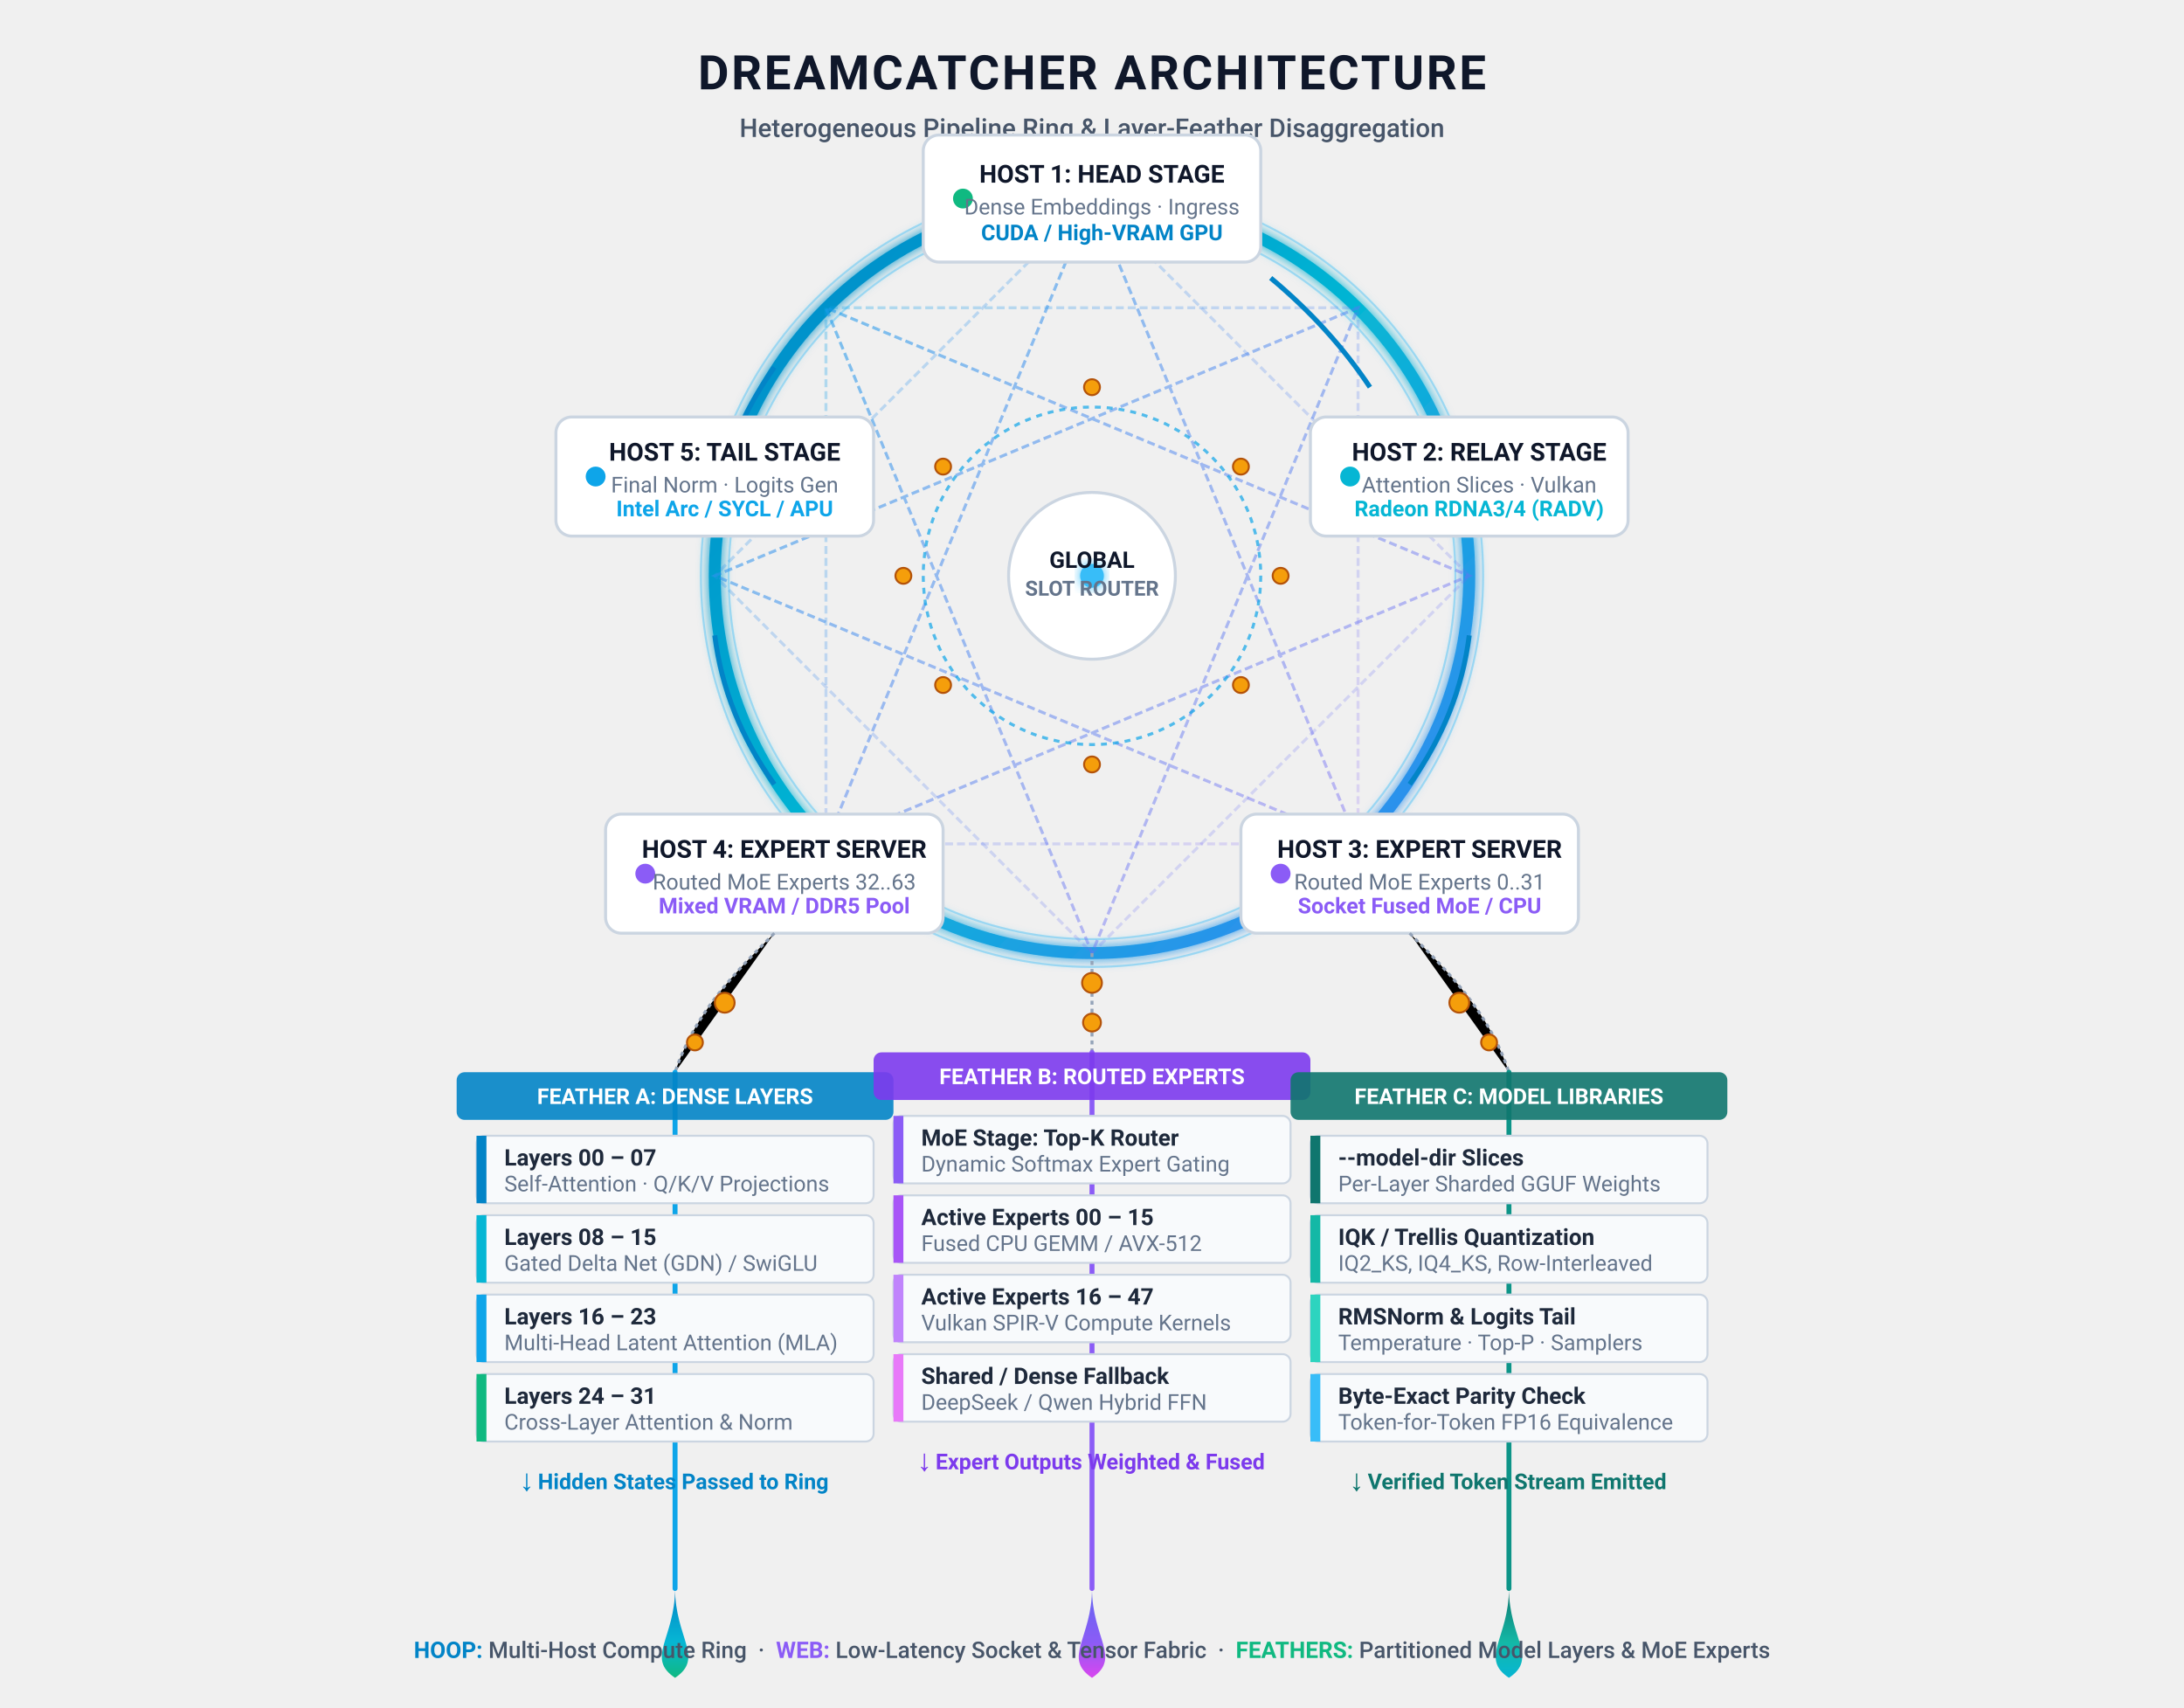
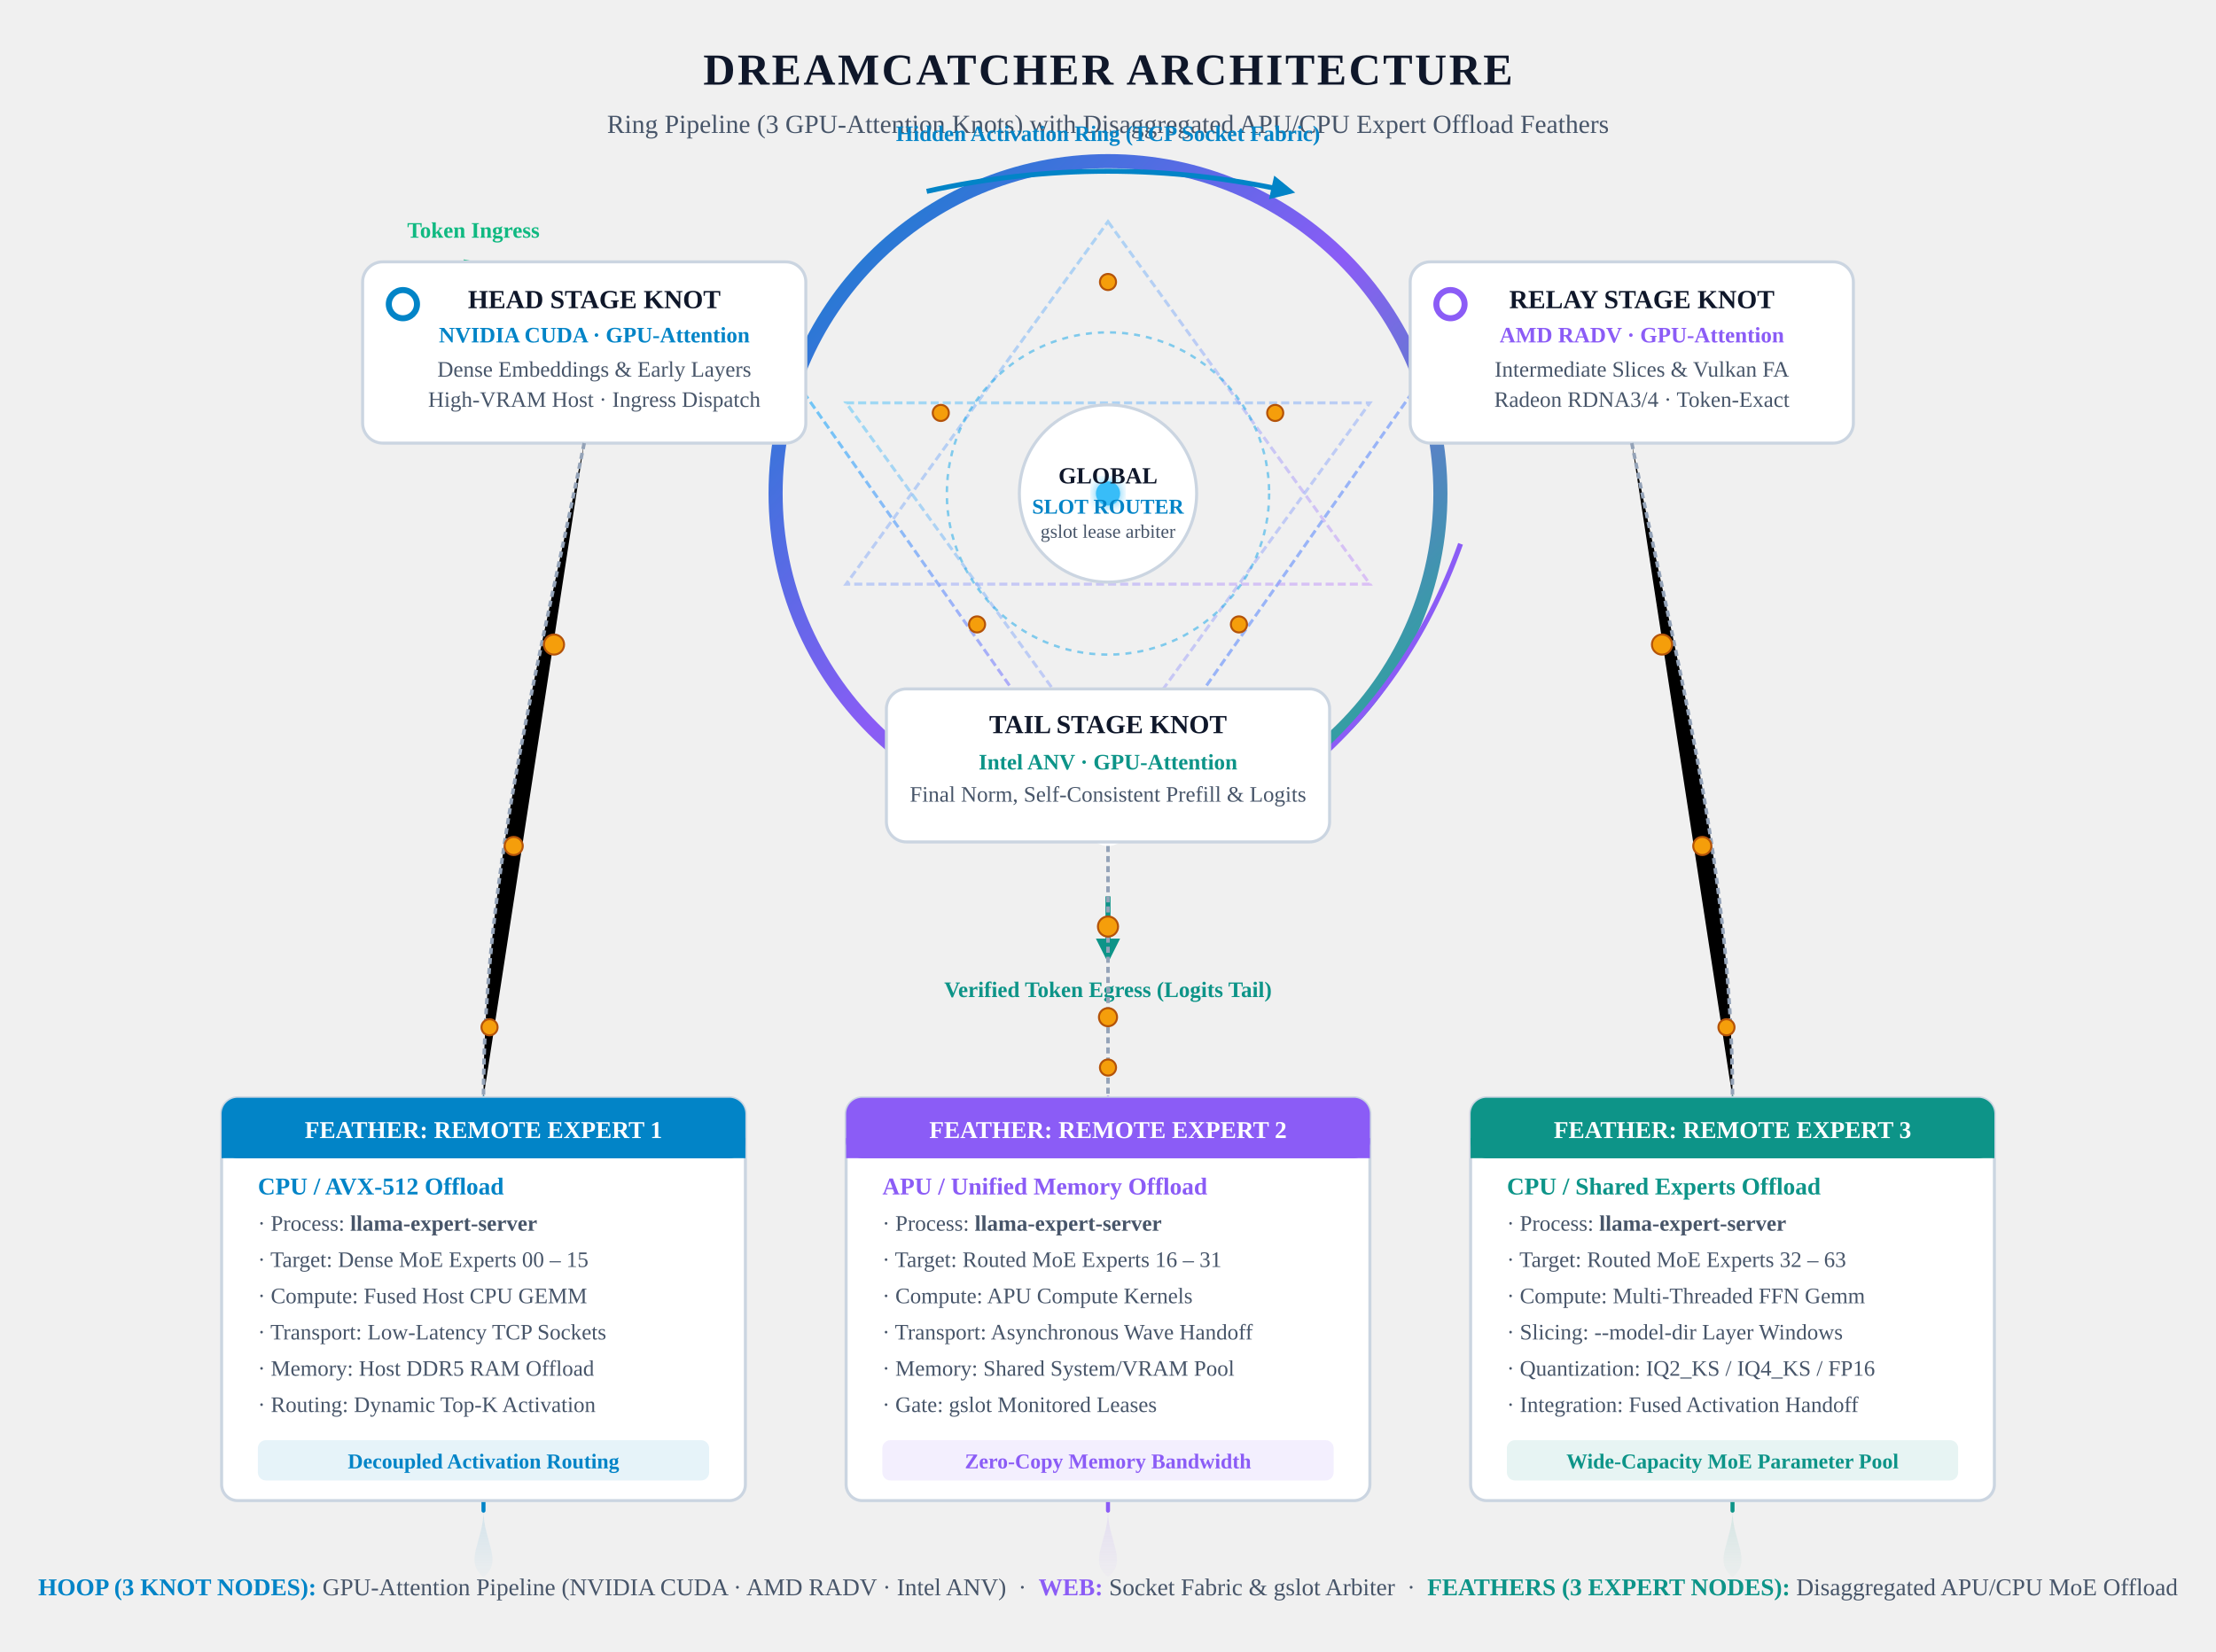
- <svg xmlns="http://www.w3.org/2000/svg" viewBox="0 0 1100 860" width="100%" height="100%" style="background: transparent; font-family: -apple-system, BlinkMacSystemFont, 'Segoe UI', Roboto, Helvetica, Arial, sans-serif;">
+ <svg xmlns="http://www.w3.org/2000/svg" viewBox="0 0 1100 820" width="100%" height="100%">
  <defs>
+     <linearGradient id="bgGrad" x1="0%" y1="0%" x2="100%" y2="100%">
+       <stop offset="0%" stop-color="#f8fafc" />
+       <stop offset="100%" stop-color="#f1f5f9" />
+     </linearGradient>
    <linearGradient id="ringGrad" x1="0%" y1="0%" x2="100%" y2="100%">
      <stop offset="0%" stop-color="#0284c7" />
-       <stop offset="50%" stop-color="#06b6d4" />
-       <stop offset="100%" stop-color="#3b82f6" />
+       <stop offset="50%" stop-color="#8b5cf6" />
+       <stop offset="100%" stop-color="#10b981" />
    </linearGradient>
    <linearGradient id="webGrad" x1="0%" y1="0%" x2="100%" y2="100%">
-       <stop offset="0%" stop-color="#0ea5e9" stop-opacity="0.6" />
-       <stop offset="100%" stop-color="#8b5cf6" stop-opacity="0.4" />
+       <stop offset="0%" stop-color="#38bdf8" stop-opacity="0.75" />
+       <stop offset="100%" stop-color="#c084fc" stop-opacity="0.75" />
    </linearGradient>
    <linearGradient id="featherGrad1" x1="0%" y1="0%" x2="0%" y2="100%">
-       <stop offset="0%" stop-color="#0284c7" />
-       <stop offset="60%" stop-color="#06b6d4" />
-       <stop offset="100%" stop-color="#10b981" />
+       <stop offset="0%" stop-color="#0284c7" stop-opacity="0.12" />
+       <stop offset="100%" stop-color="#0284c7" stop-opacity="0.02" />
    </linearGradient>
    <linearGradient id="featherGrad2" x1="0%" y1="0%" x2="0%" y2="100%">
-       <stop offset="0%" stop-color="#6366f1" />
-       <stop offset="60%" stop-color="#8b5cf6" />
-       <stop offset="100%" stop-color="#d946ef" />
+       <stop offset="0%" stop-color="#8b5cf6" stop-opacity="0.12" />
+       <stop offset="100%" stop-color="#8b5cf6" stop-opacity="0.02" />
    </linearGradient>
    <linearGradient id="featherGrad3" x1="0%" y1="0%" x2="0%" y2="100%">
-       <stop offset="0%" stop-color="#0f766e" />
-       <stop offset="60%" stop-color="#14b8a6" />
-       <stop offset="100%" stop-color="#06b6d4" />
+       <stop offset="0%" stop-color="#0d9488" stop-opacity="0.12" />
+       <stop offset="100%" stop-color="#0d9488" stop-opacity="0.02" />
    </linearGradient>
    <filter id="glow" x="-20%" y="-20%" width="140%" height="140%">
      <feGaussianBlur stdDeviation="3" result="blur" />
      <feComposite in="SourceGraphic" in2="blur" operator="over" />
    </filter>
+     <marker id="arrow" viewBox="0 0 10 10" refX="6" refY="5" markerWidth="6" markerHeight="6" orient="auto-start-reverse">
+       <path d="M 0 1 L 8 5 L 0 9 z" fill="#0284c7" />
+     </marker>
+     <marker id="arrow-purple" viewBox="0 0 10 10" refX="6" refY="5" markerWidth="6" markerHeight="6" orient="auto-start-reverse">
+       <path d="M 0 1 L 8 5 L 0 9 z" fill="#8b5cf6" />
+     </marker>
+     <marker id="arrow-teal" viewBox="0 0 10 10" refX="6" refY="5" markerWidth="6" markerHeight="6" orient="auto-start-reverse">
+       <path d="M 0 1 L 8 5 L 0 9 z" fill="#0d9488" />
+     </marker>
    <style>
      .text-title { font-weight: 700; fill: #0f172a; }
      .text-sub { font-size: 13px; fill: #475569; font-weight: 500; }
-       .text-node { font-size: 12.5px; font-weight: 600; fill: #0f172a; text-anchor: middle; }
-       .text-node-sub { font-size: 11px; fill: #64748b; text-anchor: middle; }
-       .text-layer { font-size: 11.5px; font-weight: 600; fill: #1e293b; }
-       .text-layer-sub { font-size: 11px; fill: #64748b; }
+       .text-node { font-size: 13px; font-weight: 700; fill: #0f172a; text-anchor: middle; }
+       .text-node-sub { font-size: 11px; fill: #475569; text-anchor: middle; }
+       .text-knot-tag { font-size: 11px; font-weight: 700; text-anchor: middle; }
+       .text-feather-title { font-size: 12px; font-weight: 700; fill: #ffffff; text-anchor: middle; }
+       .text-feather-heading { font-size: 12px; font-weight: 700; fill: #0f172a; }
+       .text-feather-body { font-size: 11px; fill: #475569; }
      .box-bg { fill: #ffffff; stroke: #cbd5e1; stroke-width: 1.5; }
-       .layer-rect { fill: #f8fafc; stroke: #cbd5e1; stroke-width: 1; rx: 4px; }
-       .ring-circle { fill: none; stroke: url(#ringGrad); stroke-width: 6; }
+       .feather-card { fill: #ffffff; stroke: #cbd5e1; stroke-width: 1.5; rx: 8px; }
+       .ring-circle { fill: none; stroke: url(#ringGrad); stroke-width: 7; }
      .web-line { stroke: url(#webGrad); stroke-width: 1.5; stroke-dasharray: 4 2; }
-       .cord-line { stroke: #94a3b8; stroke-width: 1.5; stroke-dasharray: 2 2; }
+       .cord-line { stroke: #94a3b8; stroke-width: 1.75; stroke-dasharray: 3 2; }
      .bead { fill: #f59e0b; stroke: #b45309; stroke-width: 1; }
+       .knot-ring { fill: #ffffff; stroke-width: 3; }

      @media (prefers-color-scheme: dark) {
        .text-title { fill: #f8fafc; }
        .text-sub { fill: #94a3b8; }
        .text-node { fill: #f1f5f9; }
        .text-node-sub { fill: #94a3b8; }
-         .text-layer { fill: #e2e8f0; }
-         .text-layer-sub { fill: #94a3b8; }
+         .text-feather-heading { fill: #f1f5f9; }
+         .text-feather-body { fill: #94a3b8; }
        .box-bg { fill: #1e293b; stroke: #334155; }
-         .layer-rect { fill: #0f172a; stroke: #334155; }
+         .feather-card { fill: #1e293b; stroke: #334155; }
+         .knot-ring { fill: #1e293b; }
        .cord-line { stroke: #64748b; }
        .bead { fill: #fbbf24; stroke: #d97706; }
      }
    </style>
  </defs>
-   <g transform="translate(550, 45)" text-anchor="middle">
-     <text class="text-title" style="font-size: 24px; letter-spacing: 0.05em;">DREAMCATCHER ARCHITECTURE</text>
-     <text class="text-sub" y="24">Heterogeneous Pipeline Ring &amp; Layer-Feather Disaggregation</text>
-   </g>
-   <g id="dreamcatcher-hoop">
-     <circle cx="550" cy="290" r="190" class="ring-circle" filter="url(#glow)" />
-     <circle cx="550" cy="290" r="183" fill="none" stroke="#38bdf8" stroke-width="1" stroke-opacity="0.4" />
-     <circle cx="550" cy="290" r="197" fill="none" stroke="#38bdf8" stroke-width="1" stroke-opacity="0.4" />
-     <polygon points="550,100 684,425 360,290 684,155 550,480 416,155 740,290 416,425" fill="none" class="web-line" />
-     <polygon points="550,100 740,290 550,480 360,290" fill="none" class="web-line" stroke-opacity="0.5" />
-     <polygon points="684,155 684,425 416,425 416,155" fill="none" class="web-line" stroke-opacity="0.5" />
-     <circle cx="550" cy="290" r="85" fill="none" stroke="#0ea5e9" stroke-width="1.5" stroke-dasharray="3 3" stroke-opacity="0.7" />
-     <circle cx="550" cy="290" r="42" class="box-bg" stroke="#0284c7" stroke-width="2" />
-     <circle cx="550" cy="290" r="6" fill="#38bdf8" filter="url(#glow)" />
-     <text x="550" y="286" class="text-node" style="font-size: 11.5px;">GLOBAL</text>
-     <text x="550" y="300" class="text-node-sub" style="font-size: 10.5px; font-weight: 600;">SLOT ROUTER</text>
-     <circle cx="550" cy="195" r="4" class="bead" />
-     <circle cx="625" cy="235" r="4" class="bead" />
-     <circle cx="645" cy="290" r="4" class="bead" />
-     <circle cx="625" cy="345" r="4" class="bead" />
-     <circle cx="550" cy="385" r="4" class="bead" />
-     <circle cx="475" cy="345" r="4" class="bead" />
-     <circle cx="455" cy="290" r="4" class="bead" />
-     <circle cx="475" cy="235" r="4" class="bead" />
-     <path d="M 640,140 Q 670,165 690,195" fill="none" stroke="#0284c7" stroke-width="2.5" marker-end="url(#arrow)" />
-     <path d="M 740,320 Q 735,360 710,395" fill="none" stroke="#0284c7" stroke-width="2.5" />
-     <path d="M 390,395 Q 365,360 360,320" fill="none" stroke="#0284c7" stroke-width="2.5" />
-     <path d="M 360,260 Q 365,220 390,185" fill="none" stroke="#0284c7" stroke-width="2.5" />
-   </g>
-   <g transform="translate(550, 100)">
-     <rect x="-85" y="-32" width="170" height="64" rx="8" class="box-bg" stroke="#0284c7" stroke-width="2" />
-     <circle cx="-65" cy="0" r="5" fill="#10b981" />
-     <text x="5" y="-8" class="text-node">HOST 1: HEAD STAGE</text>
-     <text x="5" y="8" class="text-node-sub">Dense Embeddings · Ingress</text>
-     <text x="5" y="21" class="text-node-sub" style="fill: #0284c7; font-weight: 600;">CUDA / High-VRAM GPU</text>
-   </g>
-   <g transform="translate(740, 240)">
-     <rect x="-80" y="-30" width="160" height="60" rx="8" class="box-bg" stroke="#06b6d4" stroke-width="2" />
-     <circle cx="-60" cy="0" r="5" fill="#06b6d4" />
-     <text x="5" y="-8" class="text-node">HOST 2: RELAY STAGE</text>
-     <text x="5" y="8" class="text-node-sub">Attention Slices · Vulkan</text>
-     <text x="5" y="20" class="text-node-sub" style="fill: #06b6d4; font-weight: 600;">Radeon RDNA3/4 (RADV)</text>
-   </g>
-   <g transform="translate(710, 440)">
-     <rect x="-85" y="-30" width="170" height="60" rx="8" class="box-bg" stroke="#8b5cf6" stroke-width="2" />
-     <circle cx="-65" cy="0" r="5" fill="#8b5cf6" />
-     <text x="5" y="-8" class="text-node">HOST 3: EXPERT SERVER</text>
-     <text x="5" y="8" class="text-node-sub">Routed MoE Experts 0..31</text>
-     <text x="5" y="20" class="text-node-sub" style="fill: #8b5cf6; font-weight: 600;">Socket Fused MoE / CPU</text>
-   </g>
-   <g transform="translate(390, 440)">
-     <rect x="-85" y="-30" width="170" height="60" rx="8" class="box-bg" stroke="#8b5cf6" stroke-width="2" />
-     <circle cx="-65" cy="0" r="5" fill="#8b5cf6" />
-     <text x="5" y="-8" class="text-node">HOST 4: EXPERT SERVER</text>
-     <text x="5" y="8" class="text-node-sub">Routed MoE Experts 32..63</text>
-     <text x="5" y="20" class="text-node-sub" style="fill: #8b5cf6; font-weight: 600;">Mixed VRAM / DDR5 Pool</text>
-   </g>
-   <g transform="translate(360, 240)">
-     <rect x="-80" y="-30" width="160" height="60" rx="8" class="box-bg" stroke="#0ea5e9" stroke-width="2" />
-     <circle cx="-60" cy="0" r="5" fill="#0ea5e9" />
-     <text x="5" y="-8" class="text-node">HOST 5: TAIL STAGE</text>
-     <text x="5" y="8" class="text-node-sub">Final Norm · Logits Gen</text>
-     <text x="5" y="20" class="text-node-sub" style="fill: #0ea5e9; font-weight: 600;">Intel Arc / SYCL / APU</text>
-   </g>
-   <path d="M 390,470 C 370,490 350,510 340,540" class="cord-line" />
-   <circle cx="365" cy="505" r="5" class="bead" />
-   <circle cx="350" cy="525" r="4" class="bead" />
-   <path d="M 550,480 L 550,530" class="cord-line" />
-   <circle cx="550" cy="495" r="5" class="bead" />
-   <circle cx="550" cy="515" r="4.5" class="bead" />
-   <path d="M 710,470 C 730,490 750,510 760,540" class="cord-line" />
-   <circle cx="735" cy="505" r="5" class="bead" />
-   <circle cx="750" cy="525" r="4" class="bead" />
-   <g transform="translate(230, 540)">
-     <path d="M 110,0 L 110,260" stroke="#0ea5e9" stroke-width="2.5" stroke-linecap="round" />
-     <path d="M 110,260 C 110,285 95,295 110,305 C 125,295 110,285 110,260" fill="url(#featherGrad1)" />
-     <rect x="0" y="0" width="220" height="24" rx="4" fill="#0284c7" opacity="0.9" />
-     <text x="110" y="16" fill="#ffffff" font-size="11" font-weight="700" text-anchor="middle">FEATHER A: DENSE LAYERS</text>
-     <g transform="translate(10, 32)">
-       <rect x="0" y="0" width="200" height="34" class="layer-rect" />
-       <path d="M 0,0 L 5,0 L 5,34 L 0,34 Z" fill="#0284c7" />
-       <text x="14" y="15" class="text-layer" font-weight="600">Layers 00 – 07</text>
-       <text x="14" y="28" class="text-layer-sub">Self-Attention · Q/K/V Projections</text>
+   <g transform="translate(550, 42)" text-anchor="middle">
+     <text class="text-title" style="font-size: 22px; letter-spacing: 0.05em;">DREAMCATCHER ARCHITECTURE</text>
+     <text y="24" class="text-sub">Ring Pipeline (3 GPU-Attention Knots) with Disaggregated APU/CPU Expert Offload Feathers</text>
+   </g>
+   <g id="hoop-and-web">
+     <circle cx="550" cy="245" r="165" class="ring-circle" />
+     <line x1="385" y1="175" x2="715" y2="175" class="web-line" />
+     <line x1="385" y1="175" x2="550" y2="410" class="web-line" />
+     <line x1="715" y1="175" x2="550" y2="410" class="web-line" />
+     <polygon points="550,110 680,290 420,290" fill="none" class="web-line" stroke-opacity="0.6" />
+     <polygon points="550,380 420,200 680,200" fill="none" class="web-line" stroke-opacity="0.6" />
+     <circle cx="550" cy="245" r="80" fill="none" stroke="#0ea5e9" stroke-width="1.2" stroke-dasharray="3 3" stroke-opacity="0.5" />
+     <circle cx="550" cy="245" r="44" class="box-bg" stroke="#0284c7" stroke-width="2" />
+     <circle cx="550" cy="245" r="6" fill="#38bdf8" filter="url(#glow)" />
+     <text x="550" y="240" class="text-node" style="font-size: 11.5px;">GLOBAL</text>
+     <text x="550" y="255" class="text-node-sub" style="font-size: 10.5px; font-weight: 700; fill: #0284c7;">SLOT ROUTER</text>
+     <text x="550" y="267" class="text-node-sub" style="font-size: 9.5px;">gslot lease arbiter</text>
+     <circle cx="467" cy="205" r="4" class="bead" />
+     <circle cx="633" cy="205" r="4" class="bead" />
+     <circle cx="485" cy="310" r="4" class="bead" />
+     <circle cx="615" cy="310" r="4" class="bead" />
+     <circle cx="550" cy="140" r="4" class="bead" />
+     <path d="M 230,130 Q 280,140 315,160" fill="none" stroke="#10b981" stroke-width="2.5" marker-end="url(#arrow)" />
+     <text x="235" y="118" class="text-knot-tag" style="fill: #10b981;">Token Ingress</text>
+     <path d="M 460,95 Q 550,75 640,95" fill="none" stroke="#0284c7" stroke-width="2.5" marker-end="url(#arrow)" />
+     <text x="550" y="70" class="text-node-sub" style="font-weight: 600; fill: #0284c7;">Hidden Activation Ring (TCP Socket Fabric)</text>
+     <path d="M 725,270 Q 700,340 645,385" fill="none" stroke="#8b5cf6" stroke-width="2.5" marker-end="url(#arrow-purple)" />
+     <path d="M 550,445 L 550,475" fill="none" stroke="#0d9488" stroke-width="2.5" marker-end="url(#arrow-teal)" />
+     <text x="550" y="495" class="text-knot-tag" style="fill: #0d9488;">Verified Token Egress (Logits Tail)</text>
+   </g>
+   <g transform="translate(290, 175)">
+     <rect x="-110" y="-45" width="220" height="90" rx="10" class="box-bg" stroke="#0284c7" stroke-width="2.5" />
+     <circle cx="-90" cy="-24" r="7" fill="#0284c7" class="knot-ring" stroke="#0284c7" />
+     <text x="5" y="-22" class="text-node">HEAD STAGE KNOT</text>
+     <text x="5" y="-5" class="text-knot-tag" style="fill: #0284c7;">NVIDIA CUDA · GPU-Attention</text>
+     <text x="5" y="12" class="text-node-sub">Dense Embeddings &amp; Early Layers</text>
+     <text x="5" y="27" class="text-node-sub">High-VRAM Host · Ingress Dispatch</text>
+   </g>
+   <g transform="translate(810, 175)">
+     <rect x="-110" y="-45" width="220" height="90" rx="10" class="box-bg" stroke="#8b5cf6" stroke-width="2.5" />
+     <circle cx="-90" cy="-24" r="7" fill="#8b5cf6" class="knot-ring" stroke="#8b5cf6" />
+     <text x="5" y="-22" class="text-node">RELAY STAGE KNOT</text>
+     <text x="5" y="-5" class="text-knot-tag" style="fill: #8b5cf6;">AMD RADV · GPU-Attention</text>
+     <text x="5" y="12" class="text-node-sub">Intermediate Slices &amp; Vulkan FA</text>
+     <text x="5" y="27" class="text-node-sub">Radeon RDNA3/4 · Token-Exact</text>
+   </g>
+   <g transform="translate(550, 410)">
+     <circle cx="0" cy="0" r="9" fill="#0d9488" stroke="#ffffff" stroke-width="2" />
+   </g>
+   <g transform="translate(550, 380)">
+     <rect x="-110" y="-38" width="220" height="76" rx="10" class="box-bg" stroke="#0d9488" stroke-width="2.5" />
+     <text x="0" y="-16" class="text-node">TAIL STAGE KNOT</text>
+     <text x="0" y="2" class="text-knot-tag" style="fill: #0d9488;">Intel ANV · GPU-Attention</text>
+     <text x="0" y="18" class="text-node-sub">Final Norm, Self-Consistent Prefill &amp; Logits</text>
+   </g>
+   <path d="M 290,220 C 270,320 240,430 240,545" class="cord-line" />
+   <circle cx="275" cy="320" r="5" class="bead" />
+   <circle cx="255" cy="420" r="4.5" class="bead" />
+   <circle cx="243" cy="510" r="4" class="bead" />
+   <path d="M 550,420 L 550,545" class="cord-line" />
+   <circle cx="550" cy="460" r="5" class="bead" />
+   <circle cx="550" cy="505" r="4.5" class="bead" />
+   <circle cx="550" cy="530" r="4" class="bead" />
+   <path d="M 810,220 C 830,320 860,430 860,545" class="cord-line" />
+   <circle cx="825" cy="320" r="5" class="bead" />
+   <circle cx="845" cy="420" r="4.5" class="bead" />
+   <circle cx="857" cy="510" r="4" class="bead" />
+   <g transform="translate(110, 545)">
+     <path d="M 130,0 L 130,205" stroke="#0284c7" stroke-width="2" stroke-linecap="round" />
+     <path d="M 130,205 C 130,220 120,230 130,238 C 140,230 130,220 130,205" fill="url(#featherGrad1)" />
+     <rect x="0" y="0" width="260" height="200" class="feather-card" stroke="#0284c7" stroke-width="2" />
+     <rect x="0" y="0" width="260" height="30" rx="8" fill="#0284c7" />
+     <rect x="0" y="20" width="260" height="10" fill="#0284c7" />
+     <text x="130" y="20" class="text-feather-title">FEATHER: REMOTE EXPERT 1</text>
+     <g transform="translate(18, 48)">
+       <text y="0" class="text-feather-heading" style="fill: #0284c7;">CPU / AVX-512 Offload</text>
+       <text y="18" class="text-feather-body">· Process: <tspan font-weight="600">llama-expert-server</tspan>
+       </text>
+       <text y="36" class="text-feather-body">· Target: Dense MoE Experts 00 – 15</text>
+       <text y="54" class="text-feather-body">· Compute: Fused Host CPU GEMM</text>
+       <text y="72" class="text-feather-body">· Transport: Low-Latency TCP Sockets</text>
+       <text y="90" class="text-feather-body">· Memory: Host DDR5 RAM Offload</text>
+       <text y="108" class="text-feather-body">· Routing: Dynamic Top-K Activation</text>
+       <rect x="0" y="122" width="224" height="20" rx="4" fill="#0284c7" fill-opacity="0.1" />
+       <text x="112" y="136" text-anchor="middle" font-size="10.5px" font-weight="600" fill="#0284c7">Decoupled Activation Routing</text>
    </g>
-     <g transform="translate(10, 72)">
-       <rect x="0" y="0" width="200" height="34" class="layer-rect" />
-       <path d="M 0,0 L 5,0 L 5,34 L 0,34 Z" fill="#06b6d4" />
-       <text x="14" y="15" class="text-layer" font-weight="600">Layers 08 – 15</text>
-       <text x="14" y="28" class="text-layer-sub">Gated Delta Net (GDN) / SwiGLU</text>
+   </g>
+   <g transform="translate(420, 545)">
+     <path d="M 130,0 L 130,205" stroke="#8b5cf6" stroke-width="2" stroke-linecap="round" />
+     <path d="M 130,205 C 130,220 120,230 130,238 C 140,230 130,220 130,205" fill="url(#featherGrad2)" />
+     <rect x="0" y="0" width="260" height="200" class="feather-card" stroke="#8b5cf6" stroke-width="2" />
+     <rect x="0" y="0" width="260" height="30" rx="8" fill="#8b5cf6" />
+     <rect x="0" y="20" width="260" height="10" fill="#8b5cf6" />
+     <text x="130" y="20" class="text-feather-title">FEATHER: REMOTE EXPERT 2</text>
+     <g transform="translate(18, 48)">
+       <text y="0" class="text-feather-heading" style="fill: #8b5cf6;">APU / Unified Memory Offload</text>
+       <text y="18" class="text-feather-body">· Process: <tspan font-weight="600">llama-expert-server</tspan>
+       </text>
+       <text y="36" class="text-feather-body">· Target: Routed MoE Experts 16 – 31</text>
+       <text y="54" class="text-feather-body">· Compute: APU Compute Kernels</text>
+       <text y="72" class="text-feather-body">· Transport: Asynchronous Wave Handoff</text>
+       <text y="90" class="text-feather-body">· Memory: Shared System/VRAM Pool</text>
+       <text y="108" class="text-feather-body">· Gate: gslot Monitored Leases</text>
+       <rect x="0" y="122" width="224" height="20" rx="4" fill="#8b5cf6" fill-opacity="0.1" />
+       <text x="112" y="136" text-anchor="middle" font-size="10.5px" font-weight="600" fill="#8b5cf6">Zero-Copy Memory Bandwidth</text>
    </g>
-     <g transform="translate(10, 112)">
-       <rect x="0" y="0" width="200" height="34" class="layer-rect" />
-       <path d="M 0,0 L 5,0 L 5,34 L 0,34 Z" fill="#0ea5e9" />
-       <text x="14" y="15" class="text-layer" font-weight="600">Layers 16 – 23</text>
-       <text x="14" y="28" class="text-layer-sub">Multi-Head Latent Attention (MLA)</text>
+   </g>
+   <g transform="translate(730, 545)">
+     <path d="M 130,0 L 130,205" stroke="#0d9488" stroke-width="2" stroke-linecap="round" />
+     <path d="M 130,205 C 130,220 120,230 130,238 C 140,230 130,220 130,205" fill="url(#featherGrad3)" />
+     <rect x="0" y="0" width="260" height="200" class="feather-card" stroke="#0d9488" stroke-width="2" />
+     <rect x="0" y="0" width="260" height="30" rx="8" fill="#0d9488" />
+     <rect x="0" y="20" width="260" height="10" fill="#0d9488" />
+     <text x="130" y="20" class="text-feather-title">FEATHER: REMOTE EXPERT 3</text>
+     <g transform="translate(18, 48)">
+       <text y="0" class="text-feather-heading" style="fill: #0d9488;">CPU / Shared Experts Offload</text>
+       <text y="18" class="text-feather-body">· Process: <tspan font-weight="600">llama-expert-server</tspan>
+       </text>
+       <text y="36" class="text-feather-body">· Target: Routed MoE Experts 32 – 63</text>
+       <text y="54" class="text-feather-body">· Compute: Multi-Threaded FFN Gemm</text>
+       <text y="72" class="text-feather-body">· Slicing: --model-dir Layer Windows</text>
+       <text y="90" class="text-feather-body">· Quantization: IQ2_KS / IQ4_KS / FP16</text>
+       <text y="108" class="text-feather-body">· Integration: Fused Activation Handoff</text>
+       <rect x="0" y="122" width="224" height="20" rx="4" fill="#0d9488" fill-opacity="0.1" />
+       <text x="112" y="136" text-anchor="middle" font-size="10.5px" font-weight="600" fill="#0d9488">Wide-Capacity MoE Parameter Pool</text>
    </g>
-     <g transform="translate(10, 152)">
-       <rect x="0" y="0" width="200" height="34" class="layer-rect" />
-       <path d="M 0,0 L 5,0 L 5,34 L 0,34 Z" fill="#10b981" />
-       <text x="14" y="15" class="text-layer" font-weight="600">Layers 24 – 31</text>
-       <text x="14" y="28" class="text-layer-sub">Cross-Layer Attention &amp; Norm</text>
-     </g>
-     <text x="110" y="210" class="text-node-sub" style="font-weight: 600; fill: #0284c7;">↓ Hidden States Passed to Ring</text>
-   </g>
-   <g transform="translate(440, 530)">
-     <path d="M 110,0 L 110,270" stroke="#8b5cf6" stroke-width="2.5" stroke-linecap="round" />
-     <path d="M 110,270 C 110,295 95,305 110,315 C 125,305 110,295 110,270" fill="url(#featherGrad2)" />
-     <rect x="0" y="0" width="220" height="24" rx="4" fill="#7c3aed" opacity="0.9" />
-     <text x="110" y="16" fill="#ffffff" font-size="11" font-weight="700" text-anchor="middle">FEATHER B: ROUTED EXPERTS</text>
-     <g transform="translate(10, 32)">
-       <rect x="0" y="0" width="200" height="34" class="layer-rect" />
-       <path d="M 0,0 L 5,0 L 5,34 L 0,34 Z" fill="#8b5cf6" />
-       <text x="14" y="15" class="text-layer" font-weight="600">MoE Stage: Top-K Router</text>
-       <text x="14" y="28" class="text-layer-sub">Dynamic Softmax Expert Gating</text>
-     </g>
-     <g transform="translate(10, 72)">
-       <rect x="0" y="0" width="200" height="34" class="layer-rect" />
-       <path d="M 0,0 L 5,0 L 5,34 L 0,34 Z" fill="#a855f7" />
-       <text x="14" y="15" class="text-layer" font-weight="600">Active Experts 00 – 15</text>
-       <text x="14" y="28" class="text-layer-sub">Fused CPU GEMM / AVX-512</text>
-     </g>
-     <g transform="translate(10, 112)">
-       <rect x="0" y="0" width="200" height="34" class="layer-rect" />
-       <path d="M 0,0 L 5,0 L 5,34 L 0,34 Z" fill="#c084fc" />
-       <text x="14" y="15" class="text-layer" font-weight="600">Active Experts 16 – 47</text>
-       <text x="14" y="28" class="text-layer-sub">Vulkan SPIR-V Compute Kernels</text>
-     </g>
-     <g transform="translate(10, 152)">
-       <rect x="0" y="0" width="200" height="34" class="layer-rect" />
-       <path d="M 0,0 L 5,0 L 5,34 L 0,34 Z" fill="#e879f9" />
-       <text x="14" y="15" class="text-layer" font-weight="600">Shared / Dense Fallback</text>
-       <text x="14" y="28" class="text-layer-sub">DeepSeek / Qwen Hybrid FFN</text>
-     </g>
-     <text x="110" y="210" class="text-node-sub" style="font-weight: 600; fill: #7c3aed;">↓ Expert Outputs Weighted &amp; Fused</text>
-   </g>
-   <g transform="translate(650, 540)">
-     <path d="M 110,0 L 110,260" stroke="#0d9488" stroke-width="2.5" stroke-linecap="round" />
-     <path d="M 110,260 C 110,285 95,295 110,305 C 125,295 110,285 110,260" fill="url(#featherGrad3)" />
-     <rect x="0" y="0" width="220" height="24" rx="4" fill="#0f766e" opacity="0.9" />
-     <text x="110" y="16" fill="#ffffff" font-size="11" font-weight="700" text-anchor="middle">FEATHER C: MODEL LIBRARIES</text>
-     <g transform="translate(10, 32)">
-       <rect x="0" y="0" width="200" height="34" class="layer-rect" />
-       <path d="M 0,0 L 5,0 L 5,34 L 0,34 Z" fill="#0f766e" />
-       <text x="14" y="15" class="text-layer" font-weight="600">--model-dir Slices</text>
-       <text x="14" y="28" class="text-layer-sub">Per-Layer Sharded GGUF Weights</text>
-     </g>
-     <g transform="translate(10, 72)">
-       <rect x="0" y="0" width="200" height="34" class="layer-rect" />
-       <path d="M 0,0 L 5,0 L 5,34 L 0,34 Z" fill="#14b8a6" />
-       <text x="14" y="15" class="text-layer" font-weight="600">IQK / Trellis Quantization</text>
-       <text x="14" y="28" class="text-layer-sub">IQ2_KS, IQ4_KS, Row-Interleaved</text>
-     </g>
-     <g transform="translate(10, 112)">
-       <rect x="0" y="0" width="200" height="34" class="layer-rect" />
-       <path d="M 0,0 L 5,0 L 5,34 L 0,34 Z" fill="#2dd4bf" />
-       <text x="14" y="15" class="text-layer" font-weight="600">RMSNorm &amp; Logits Tail</text>
-       <text x="14" y="28" class="text-layer-sub">Temperature · Top-P · Samplers</text>
-     </g>
-     <g transform="translate(10, 152)">
-       <rect x="0" y="0" width="200" height="34" class="layer-rect" />
-       <path d="M 0,0 L 5,0 L 5,34 L 0,34 Z" fill="#38bdf8" />
-       <text x="14" y="15" class="text-layer" font-weight="600">Byte-Exact Parity Check</text>
-       <text x="14" y="28" class="text-layer-sub">Token-for-Token FP16 Equivalence</text>
-     </g>
-     <text x="110" y="210" class="text-node-sub" style="font-weight: 600; fill: #0f766e;">↓ Verified Token Stream Emitted</text>
-   </g>
-   <g transform="translate(550, 835)" text-anchor="middle">
-     <text class="text-sub" style="font-size: 11.5px;">
-       <tspan font-weight="700" fill="#0284c7">HOOP:</tspan> Multi-Host Compute Ring  · 
-       <tspan font-weight="700" fill="#8b5cf6">WEB:</tspan> Low-Latency Socket &amp; Tensor Fabric  · 
-       <tspan font-weight="700" fill="#10b981">FEATHERS:</tspan> Partitioned Model Layers &amp; MoE Experts
+   </g>
+   <g transform="translate(550, 792)" text-anchor="middle">
+     <text class="text-sub" style="font-size: 12px;">
+       <tspan font-weight="700" fill="#0284c7">HOOP (3 KNOT NODES):</tspan> GPU-Attention Pipeline (NVIDIA CUDA · AMD RADV · Intel ANV)  · 
+       <tspan font-weight="700" fill="#8b5cf6">WEB:</tspan> Socket Fabric &amp; gslot Arbiter  · 
+       <tspan font-weight="700" fill="#0d9488">FEATHERS (3 EXPERT NODES):</tspan> Disaggregated APU/CPU MoE Offload
    </text>
  </g>
</svg>
